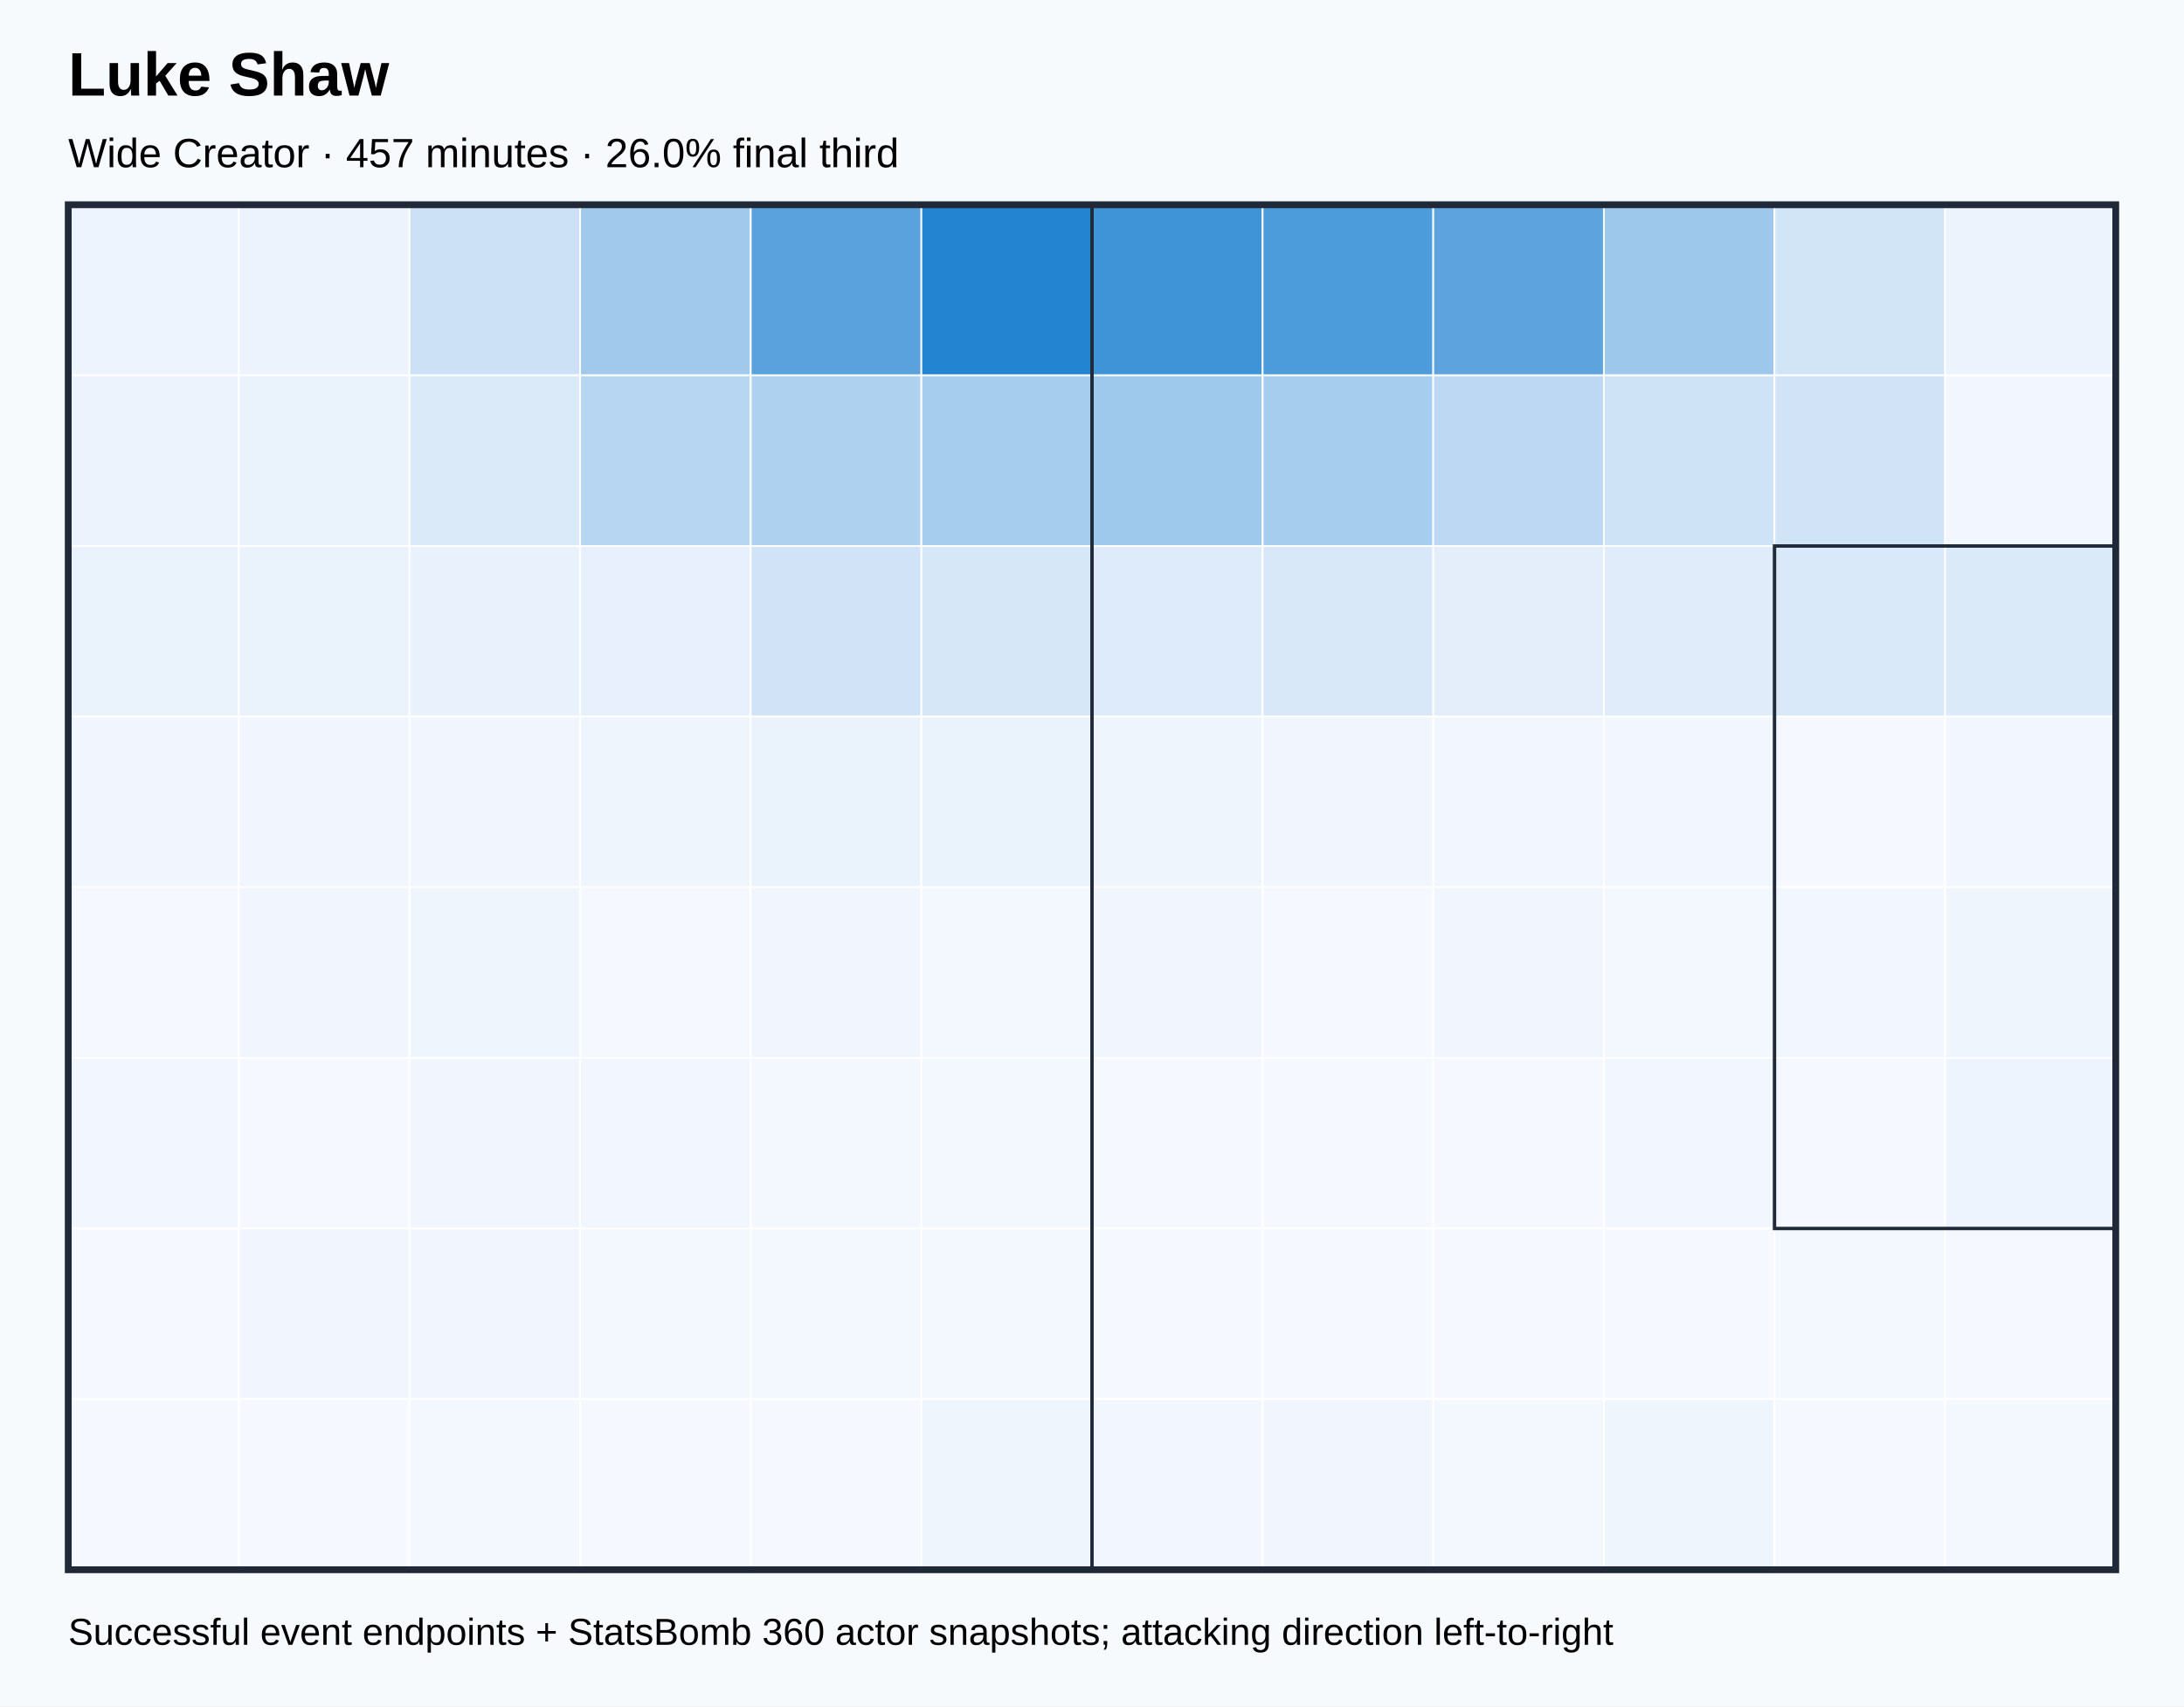
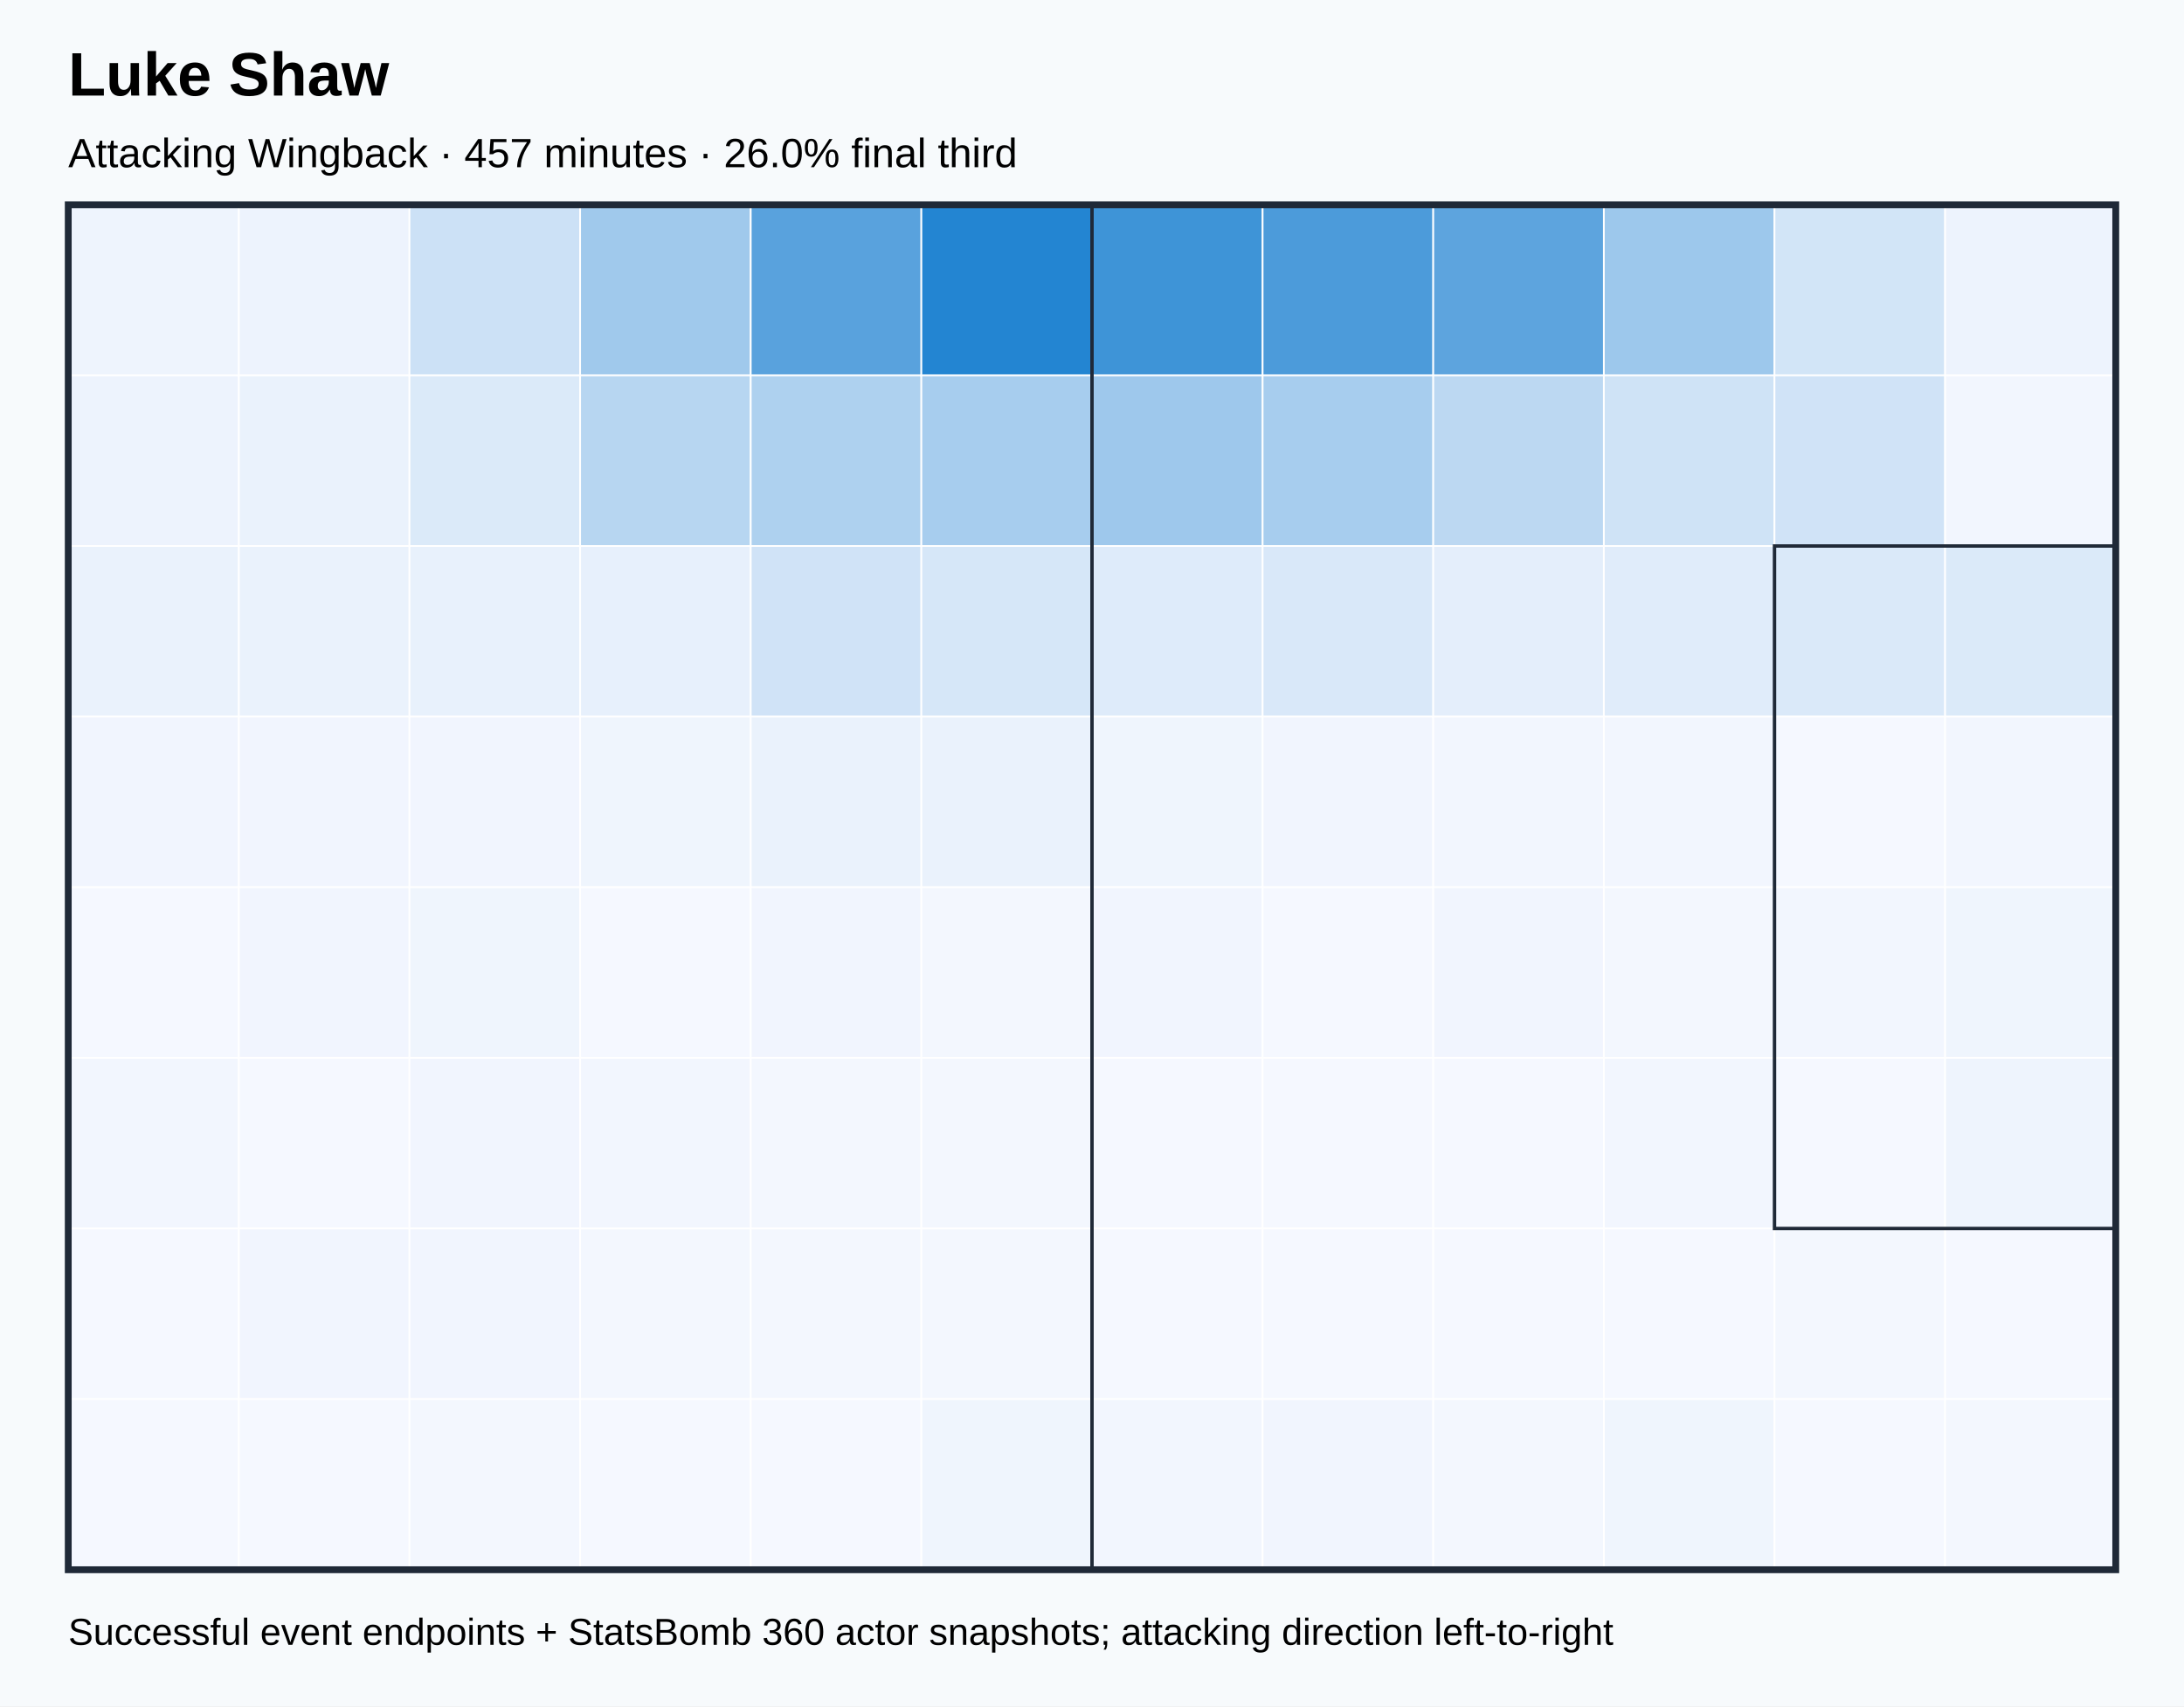
<svg xmlns="http://www.w3.org/2000/svg" width="640" height="500" viewBox="0 0 640 500" role="img">
  <rect width="640" height="500" fill="#f7fafc" />
  <text x="20" y="28" font-family="Arial" font-size="18" font-weight="700">Luke Shaw</text>
-   <text x="20" y="49" font-family="Arial" font-size="12">Wide Creator · 457 minutes · 26.0% final third</text>
+   <text x="20" y="49" font-family="Arial" font-size="12">Attacking Wingback · 457 minutes · 26.0% final third</text>
  <rect x="20" y="60" width="50" height="50" fill="rgb(238,244,253)" stroke="#ffffff" stroke-width="0.5" />
  <rect x="20" y="110" width="50" height="50" fill="rgb(237,243,253)" stroke="#ffffff" stroke-width="0.5" />
  <rect x="20" y="160" width="50" height="50" fill="rgb(234,242,252)" stroke="#ffffff" stroke-width="0.5" />
  <rect x="20" y="210" width="50" height="50" fill="rgb(241,245,254)" stroke="#ffffff" stroke-width="0.5" />
  <rect x="20" y="260" width="50" height="50" fill="rgb(245,248,255)" stroke="#ffffff" stroke-width="0.5" />
  <rect x="20" y="310" width="50" height="50" fill="rgb(242,246,254)" stroke="#ffffff" stroke-width="0.5" />
  <rect x="20" y="360" width="50" height="50" fill="rgb(245,248,255)" stroke="#ffffff" stroke-width="0.5" />
  <rect x="20" y="410" width="50" height="50" fill="rgb(245,248,255)" stroke="#ffffff" stroke-width="0.5" />
  <rect x="70" y="60" width="50" height="50" fill="rgb(237,243,253)" stroke="#ffffff" stroke-width="0.5" />
  <rect x="70" y="110" width="50" height="50" fill="rgb(234,242,252)" stroke="#ffffff" stroke-width="0.5" />
  <rect x="70" y="160" width="50" height="50" fill="rgb(234,242,252)" stroke="#ffffff" stroke-width="0.5" />
  <rect x="70" y="210" width="50" height="50" fill="rgb(241,245,254)" stroke="#ffffff" stroke-width="0.5" />
  <rect x="70" y="260" width="50" height="50" fill="rgb(241,245,254)" stroke="#ffffff" stroke-width="0.5" />
  <rect x="70" y="310" width="50" height="50" fill="rgb(245,248,255)" stroke="#ffffff" stroke-width="0.5" />
  <rect x="70" y="360" width="50" height="50" fill="rgb(241,245,254)" stroke="#ffffff" stroke-width="0.5" />
  <rect x="70" y="410" width="50" height="50" fill="rgb(245,248,255)" stroke="#ffffff" stroke-width="0.5" />
  <rect x="120" y="60" width="50" height="50" fill="rgb(204,225,246)" stroke="#ffffff" stroke-width="0.5" />
  <rect x="120" y="110" width="50" height="50" fill="rgb(219,234,249)" stroke="#ffffff" stroke-width="0.5" />
  <rect x="120" y="160" width="50" height="50" fill="rgb(232,241,252)" stroke="#ffffff" stroke-width="0.5" />
  <rect x="120" y="210" width="50" height="50" fill="rgb(241,245,254)" stroke="#ffffff" stroke-width="0.5" />
  <rect x="120" y="260" width="50" height="50" fill="rgb(239,245,253)" stroke="#ffffff" stroke-width="0.5" />
  <rect x="120" y="310" width="50" height="50" fill="rgb(241,245,254)" stroke="#ffffff" stroke-width="0.5" />
  <rect x="120" y="360" width="50" height="50" fill="rgb(241,245,254)" stroke="#ffffff" stroke-width="0.5" />
  <rect x="120" y="410" width="50" height="50" fill="rgb(243,247,254)" stroke="#ffffff" stroke-width="0.5" />
  <rect x="170" y="60" width="50" height="50" fill="rgb(160,201,236)" stroke="#ffffff" stroke-width="0.5" />
  <rect x="170" y="110" width="50" height="50" fill="rgb(183,214,241)" stroke="#ffffff" stroke-width="0.5" />
  <rect x="170" y="160" width="50" height="50" fill="rgb(231,240,252)" stroke="#ffffff" stroke-width="0.5" />
  <rect x="170" y="210" width="50" height="50" fill="rgb(239,245,253)" stroke="#ffffff" stroke-width="0.5" />
  <rect x="170" y="260" width="50" height="50" fill="rgb(245,248,255)" stroke="#ffffff" stroke-width="0.5" />
  <rect x="170" y="310" width="50" height="50" fill="rgb(242,246,254)" stroke="#ffffff" stroke-width="0.5" />
  <rect x="170" y="360" width="50" height="50" fill="rgb(243,247,254)" stroke="#ffffff" stroke-width="0.5" />
  <rect x="170" y="410" width="50" height="50" fill="rgb(245,248,255)" stroke="#ffffff" stroke-width="0.5" />
  <rect x="220" y="60" width="50" height="50" fill="rgb(89,162,221)" stroke="#ffffff" stroke-width="0.5" />
  <rect x="220" y="110" width="50" height="50" fill="rgb(174,209,239)" stroke="#ffffff" stroke-width="0.5" />
  <rect x="220" y="160" width="50" height="50" fill="rgb(208,227,247)" stroke="#ffffff" stroke-width="0.5" />
  <rect x="220" y="210" width="50" height="50" fill="rgb(234,242,252)" stroke="#ffffff" stroke-width="0.5" />
  <rect x="220" y="260" width="50" height="50" fill="rgb(241,245,254)" stroke="#ffffff" stroke-width="0.5" />
  <rect x="220" y="310" width="50" height="50" fill="rgb(243,247,254)" stroke="#ffffff" stroke-width="0.5" />
  <rect x="220" y="360" width="50" height="50" fill="rgb(243,247,254)" stroke="#ffffff" stroke-width="0.5" />
  <rect x="220" y="410" width="50" height="50" fill="rgb(245,248,255)" stroke="#ffffff" stroke-width="0.5" />
  <rect x="270" y="60" width="50" height="50" fill="rgb(35,133,210)" stroke="#ffffff" stroke-width="0.5" />
  <rect x="270" y="110" width="50" height="50" fill="rgb(167,205,238)" stroke="#ffffff" stroke-width="0.5" />
  <rect x="270" y="160" width="50" height="50" fill="rgb(214,231,248)" stroke="#ffffff" stroke-width="0.5" />
  <rect x="270" y="210" width="50" height="50" fill="rgb(234,242,252)" stroke="#ffffff" stroke-width="0.5" />
  <rect x="270" y="260" width="50" height="50" fill="rgb(243,247,254)" stroke="#ffffff" stroke-width="0.5" />
  <rect x="270" y="310" width="50" height="50" fill="rgb(243,247,254)" stroke="#ffffff" stroke-width="0.5" />
  <rect x="270" y="360" width="50" height="50" fill="rgb(243,247,254)" stroke="#ffffff" stroke-width="0.5" />
  <rect x="270" y="410" width="50" height="50" fill="rgb(239,245,253)" stroke="#ffffff" stroke-width="0.5" />
  <rect x="320" y="60" width="50" height="50" fill="rgb(62,148,215)" stroke="#ffffff" stroke-width="0.5" />
  <rect x="320" y="110" width="50" height="50" fill="rgb(158,200,236)" stroke="#ffffff" stroke-width="0.5" />
  <rect x="320" y="160" width="50" height="50" fill="rgb(222,235,250)" stroke="#ffffff" stroke-width="0.5" />
  <rect x="320" y="210" width="50" height="50" fill="rgb(239,245,253)" stroke="#ffffff" stroke-width="0.5" />
  <rect x="320" y="260" width="50" height="50" fill="rgb(241,245,254)" stroke="#ffffff" stroke-width="0.5" />
  <rect x="320" y="310" width="50" height="50" fill="rgb(245,248,255)" stroke="#ffffff" stroke-width="0.5" />
  <rect x="320" y="360" width="50" height="50" fill="rgb(245,248,255)" stroke="#ffffff" stroke-width="0.5" />
  <rect x="320" y="410" width="50" height="50" fill="rgb(242,246,254)" stroke="#ffffff" stroke-width="0.5" />
  <rect x="370" y="60" width="50" height="50" fill="rgb(76,155,218)" stroke="#ffffff" stroke-width="0.5" />
  <rect x="370" y="110" width="50" height="50" fill="rgb(167,205,238)" stroke="#ffffff" stroke-width="0.5" />
  <rect x="370" y="160" width="50" height="50" fill="rgb(217,232,249)" stroke="#ffffff" stroke-width="0.5" />
  <rect x="370" y="210" width="50" height="50" fill="rgb(241,245,254)" stroke="#ffffff" stroke-width="0.5" />
  <rect x="370" y="260" width="50" height="50" fill="rgb(245,248,255)" stroke="#ffffff" stroke-width="0.5" />
  <rect x="370" y="310" width="50" height="50" fill="rgb(245,248,255)" stroke="#ffffff" stroke-width="0.5" />
  <rect x="370" y="360" width="50" height="50" fill="rgb(245,248,255)" stroke="#ffffff" stroke-width="0.5" />
  <rect x="370" y="410" width="50" height="50" fill="rgb(241,245,254)" stroke="#ffffff" stroke-width="0.5" />
  <rect x="420" y="60" width="50" height="50" fill="rgb(93,164,222)" stroke="#ffffff" stroke-width="0.5" />
  <rect x="420" y="110" width="50" height="50" fill="rgb(188,216,242)" stroke="#ffffff" stroke-width="0.5" />
  <rect x="420" y="160" width="50" height="50" fill="rgb(228,238,251)" stroke="#ffffff" stroke-width="0.5" />
  <rect x="420" y="210" width="50" height="50" fill="rgb(242,246,254)" stroke="#ffffff" stroke-width="0.5" />
  <rect x="420" y="260" width="50" height="50" fill="rgb(241,245,254)" stroke="#ffffff" stroke-width="0.5" />
  <rect x="420" y="310" width="50" height="50" fill="rgb(245,248,255)" stroke="#ffffff" stroke-width="0.5" />
  <rect x="420" y="360" width="50" height="50" fill="rgb(245,248,255)" stroke="#ffffff" stroke-width="0.5" />
  <rect x="420" y="410" width="50" height="50" fill="rgb(243,247,254)" stroke="#ffffff" stroke-width="0.5" />
  <rect x="470" y="60" width="50" height="50" fill="rgb(157,200,236)" stroke="#ffffff" stroke-width="0.5" />
  <rect x="470" y="110" width="50" height="50" fill="rgb(207,227,246)" stroke="#ffffff" stroke-width="0.5" />
  <rect x="470" y="160" width="50" height="50" fill="rgb(224,236,250)" stroke="#ffffff" stroke-width="0.5" />
  <rect x="470" y="210" width="50" height="50" fill="rgb(242,246,254)" stroke="#ffffff" stroke-width="0.5" />
  <rect x="470" y="260" width="50" height="50" fill="rgb(243,247,254)" stroke="#ffffff" stroke-width="0.5" />
  <rect x="470" y="310" width="50" height="50" fill="rgb(242,246,254)" stroke="#ffffff" stroke-width="0.5" />
  <rect x="470" y="360" width="50" height="50" fill="rgb(245,248,255)" stroke="#ffffff" stroke-width="0.5" />
  <rect x="470" y="410" width="50" height="50" fill="rgb(239,245,253)" stroke="#ffffff" stroke-width="0.5" />
  <rect x="520" y="60" width="50" height="50" fill="rgb(210,229,247)" stroke="#ffffff" stroke-width="0.5" />
  <rect x="520" y="110" width="50" height="50" fill="rgb(208,227,247)" stroke="#ffffff" stroke-width="0.5" />
  <rect x="520" y="160" width="50" height="50" fill="rgb(218,233,249)" stroke="#ffffff" stroke-width="0.5" />
  <rect x="520" y="210" width="50" height="50" fill="rgb(245,248,255)" stroke="#ffffff" stroke-width="0.5" />
  <rect x="520" y="260" width="50" height="50" fill="rgb(242,246,254)" stroke="#ffffff" stroke-width="0.5" />
  <rect x="520" y="310" width="50" height="50" fill="rgb(245,248,255)" stroke="#ffffff" stroke-width="0.5" />
  <rect x="520" y="360" width="50" height="50" fill="rgb(243,247,254)" stroke="#ffffff" stroke-width="0.5" />
  <rect x="520" y="410" width="50" height="50" fill="rgb(245,248,255)" stroke="#ffffff" stroke-width="0.5" />
  <rect x="570" y="60" width="50" height="50" fill="rgb(237,243,253)" stroke="#ffffff" stroke-width="0.5" />
  <rect x="570" y="110" width="50" height="50" fill="rgb(242,246,254)" stroke="#ffffff" stroke-width="0.5" />
  <rect x="570" y="160" width="50" height="50" fill="rgb(219,234,249)" stroke="#ffffff" stroke-width="0.5" />
  <rect x="570" y="210" width="50" height="50" fill="rgb(242,246,254)" stroke="#ffffff" stroke-width="0.5" />
  <rect x="570" y="260" width="50" height="50" fill="rgb(239,245,253)" stroke="#ffffff" stroke-width="0.5" />
  <rect x="570" y="310" width="50" height="50" fill="rgb(238,244,253)" stroke="#ffffff" stroke-width="0.5" />
  <rect x="570" y="360" width="50" height="50" fill="rgb(245,248,255)" stroke="#ffffff" stroke-width="0.5" />
  <rect x="570" y="410" width="50" height="50" fill="rgb(243,247,254)" stroke="#ffffff" stroke-width="0.5" />
  <rect x="20" y="60" width="600" height="400" fill="none" stroke="#1f2937" stroke-width="2" />
  <line x1="320" y1="60" x2="320" y2="460" stroke="#1f2937" stroke-width="1" />
  <rect x="520" y="160" width="100" height="200" fill="none" stroke="#1f2937" />
  <text x="20" y="482" font-family="Arial" font-size="11">Successful event endpoints + StatsBomb 360 actor snapshots; attacking direction left-to-right</text>
</svg>
